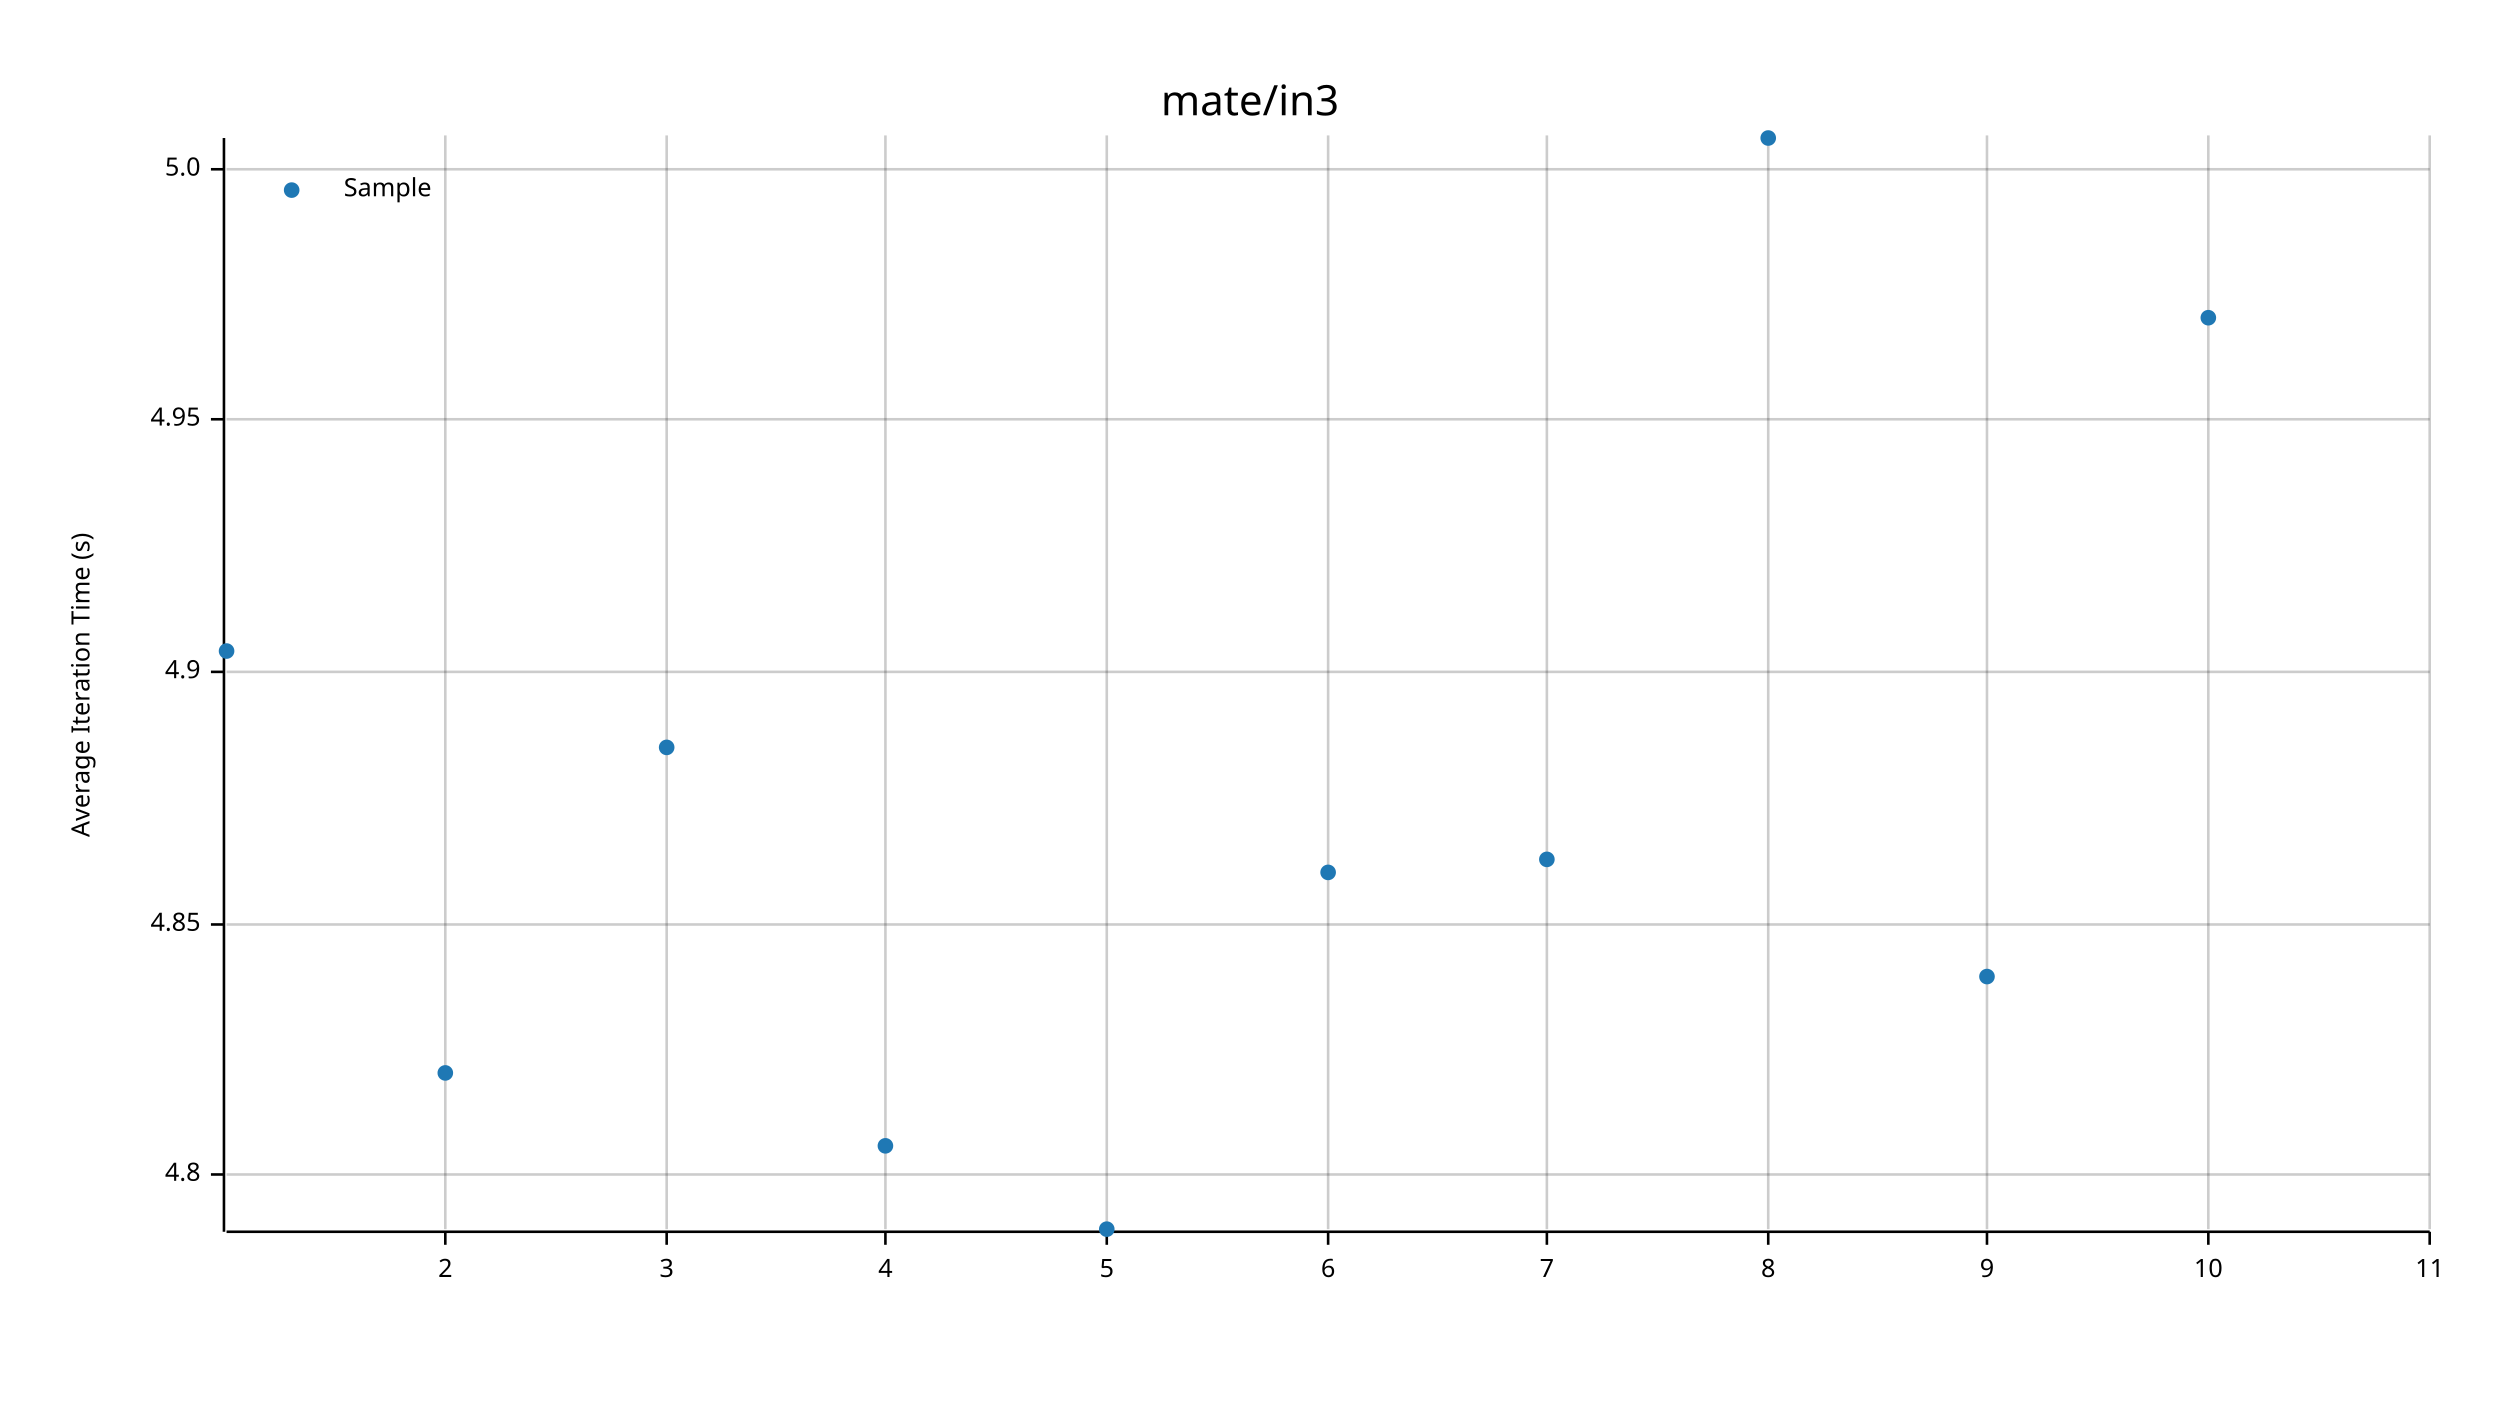
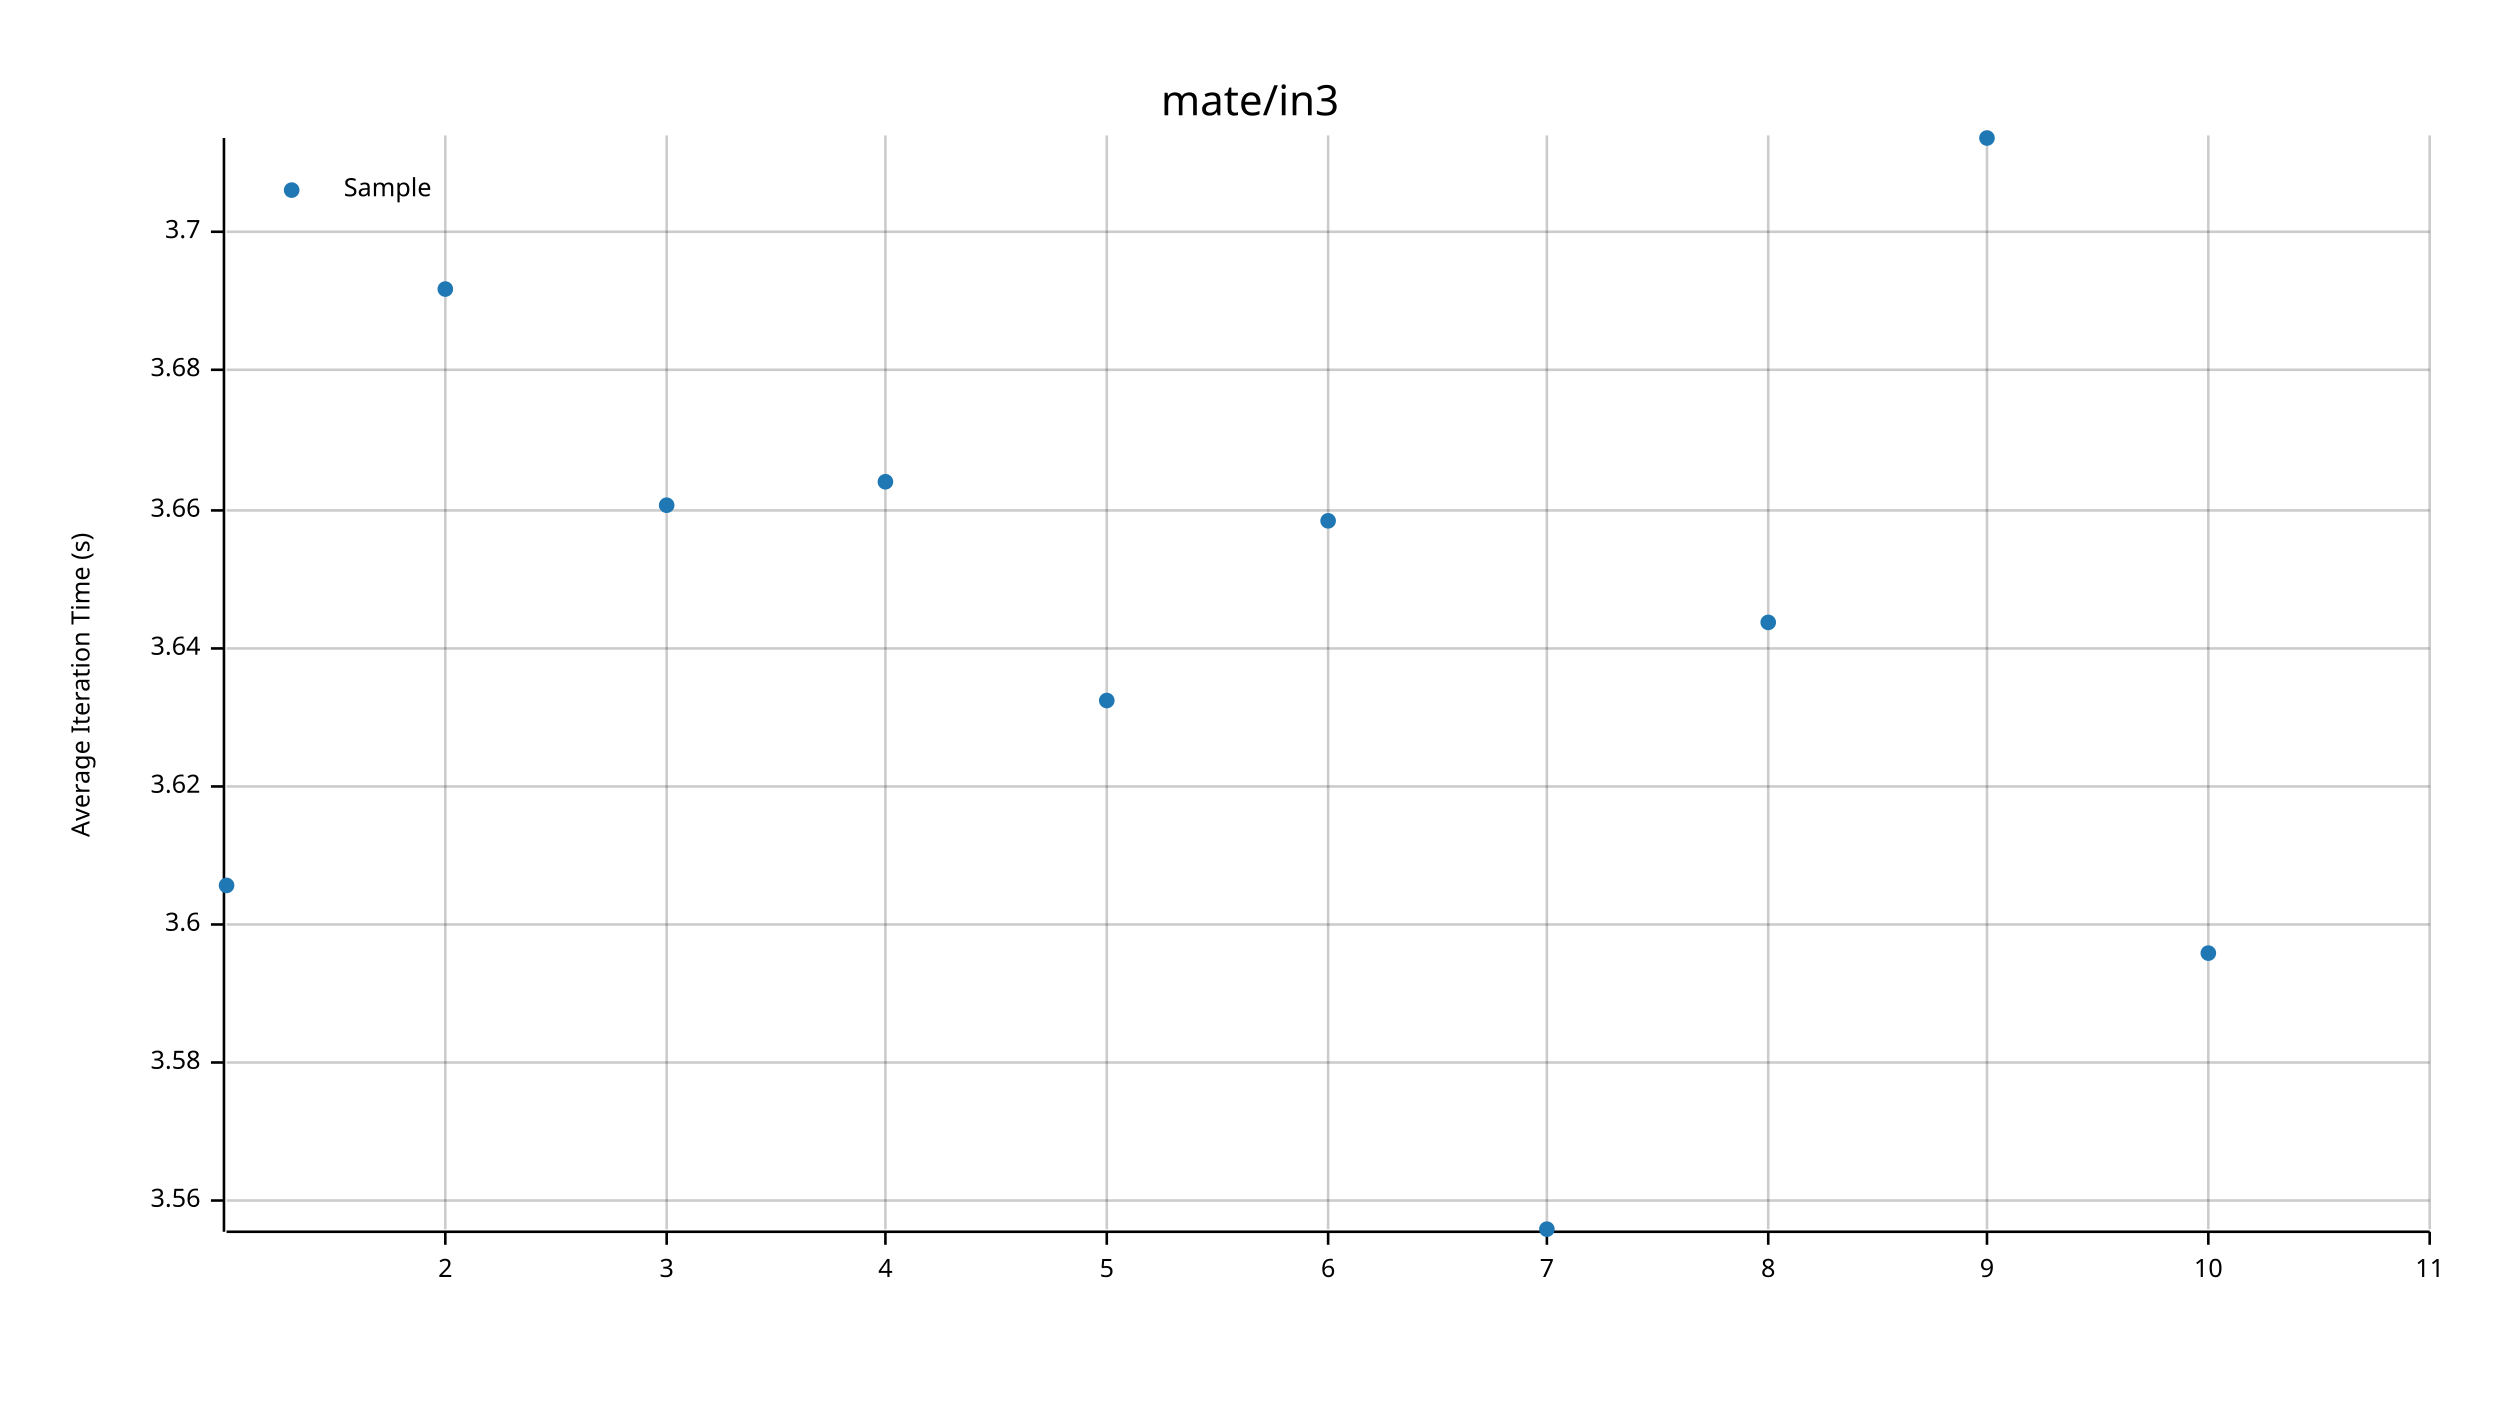
<svg xmlns="http://www.w3.org/2000/svg" width="960" height="540" viewBox="0 0 960 540">
  <text x="480" y="32" dy="0.76em" text-anchor="middle" font-family="sans-serif" font-size="16.129" opacity="1" fill="#000000">
mate/in3
</text>
  <text x="27" y="263" dy="0.76em" text-anchor="middle" font-family="sans-serif" font-size="9.677" opacity="1" fill="#000000" transform="rotate(270, 27, 263)">
Average Iteration Time (s)
</text>
  <line opacity="0.2" stroke="#000000" stroke-width="1" x1="171" y1="472" x2="171" y2="52" />
  <line opacity="0.2" stroke="#000000" stroke-width="1" x1="256" y1="472" x2="256" y2="52" />
  <line opacity="0.2" stroke="#000000" stroke-width="1" x1="340" y1="472" x2="340" y2="52" />
  <line opacity="0.2" stroke="#000000" stroke-width="1" x1="425" y1="472" x2="425" y2="52" />
  <line opacity="0.2" stroke="#000000" stroke-width="1" x1="510" y1="472" x2="510" y2="52" />
  <line opacity="0.2" stroke="#000000" stroke-width="1" x1="594" y1="472" x2="594" y2="52" />
  <line opacity="0.2" stroke="#000000" stroke-width="1" x1="679" y1="472" x2="679" y2="52" />
  <line opacity="0.2" stroke="#000000" stroke-width="1" x1="763" y1="472" x2="763" y2="52" />
  <line opacity="0.2" stroke="#000000" stroke-width="1" x1="848" y1="472" x2="848" y2="52" />
  <line opacity="0.2" stroke="#000000" stroke-width="1" x1="933" y1="472" x2="933" y2="52" />
-   <line opacity="0.2" stroke="#000000" stroke-width="1" x1="87" y1="451" x2="933" y2="451" />
+   <line opacity="0.2" stroke="#000000" stroke-width="1" x1="87" y1="461" x2="933" y2="461" />
+   <line opacity="0.2" stroke="#000000" stroke-width="1" x1="87" y1="408" x2="933" y2="408" />
  <line opacity="0.2" stroke="#000000" stroke-width="1" x1="87" y1="355" x2="933" y2="355" />
-   <line opacity="0.2" stroke="#000000" stroke-width="1" x1="87" y1="258" x2="933" y2="258" />
-   <line opacity="0.2" stroke="#000000" stroke-width="1" x1="87" y1="161" x2="933" y2="161" />
-   <line opacity="0.2" stroke="#000000" stroke-width="1" x1="87" y1="65" x2="933" y2="65" />
+   <line opacity="0.2" stroke="#000000" stroke-width="1" x1="87" y1="302" x2="933" y2="302" />
+   <line opacity="0.2" stroke="#000000" stroke-width="1" x1="87" y1="249" x2="933" y2="249" />
+   <line opacity="0.2" stroke="#000000" stroke-width="1" x1="87" y1="196" x2="933" y2="196" />
+   <line opacity="0.2" stroke="#000000" stroke-width="1" x1="87" y1="142" x2="933" y2="142" />
+   <line opacity="0.2" stroke="#000000" stroke-width="1" x1="87" y1="89" x2="933" y2="89" />
  <polyline fill="none" opacity="1" stroke="#000000" stroke-width="1" points="86,53 86,473 " />
-   <text x="77" y="451" dy="0.5ex" text-anchor="end" font-family="sans-serif" font-size="9.677" opacity="1" fill="#000000">
- 4.8
+   <text x="77" y="461" dy="0.5ex" text-anchor="end" font-family="sans-serif" font-size="9.677" opacity="1" fill="#000000">
+ 3.56
</text>
-   <polyline fill="none" opacity="1" stroke="#000000" stroke-width="1" points="81,451 86,451 " />
+   <polyline fill="none" opacity="1" stroke="#000000" stroke-width="1" points="81,461 86,461 " />
+   <text x="77" y="408" dy="0.5ex" text-anchor="end" font-family="sans-serif" font-size="9.677" opacity="1" fill="#000000">
+ 3.58
+ </text>
+   <polyline fill="none" opacity="1" stroke="#000000" stroke-width="1" points="81,408 86,408 " />
  <text x="77" y="355" dy="0.5ex" text-anchor="end" font-family="sans-serif" font-size="9.677" opacity="1" fill="#000000">
- 4.85
+ 3.6
</text>
  <polyline fill="none" opacity="1" stroke="#000000" stroke-width="1" points="81,355 86,355 " />
-   <text x="77" y="258" dy="0.5ex" text-anchor="end" font-family="sans-serif" font-size="9.677" opacity="1" fill="#000000">
- 4.9
+   <text x="77" y="302" dy="0.5ex" text-anchor="end" font-family="sans-serif" font-size="9.677" opacity="1" fill="#000000">
+ 3.62
</text>
-   <polyline fill="none" opacity="1" stroke="#000000" stroke-width="1" points="81,258 86,258 " />
-   <text x="77" y="161" dy="0.5ex" text-anchor="end" font-family="sans-serif" font-size="9.677" opacity="1" fill="#000000">
- 4.95
+   <polyline fill="none" opacity="1" stroke="#000000" stroke-width="1" points="81,302 86,302 " />
+   <text x="77" y="249" dy="0.5ex" text-anchor="end" font-family="sans-serif" font-size="9.677" opacity="1" fill="#000000">
+ 3.64
</text>
-   <polyline fill="none" opacity="1" stroke="#000000" stroke-width="1" points="81,161 86,161 " />
-   <text x="77" y="65" dy="0.5ex" text-anchor="end" font-family="sans-serif" font-size="9.677" opacity="1" fill="#000000">
- 5.0
+   <polyline fill="none" opacity="1" stroke="#000000" stroke-width="1" points="81,249 86,249 " />
+   <text x="77" y="196" dy="0.5ex" text-anchor="end" font-family="sans-serif" font-size="9.677" opacity="1" fill="#000000">
+ 3.66
</text>
-   <polyline fill="none" opacity="1" stroke="#000000" stroke-width="1" points="81,65 86,65 " />
+   <polyline fill="none" opacity="1" stroke="#000000" stroke-width="1" points="81,196 86,196 " />
+   <text x="77" y="142" dy="0.5ex" text-anchor="end" font-family="sans-serif" font-size="9.677" opacity="1" fill="#000000">
+ 3.68
+ </text>
+   <polyline fill="none" opacity="1" stroke="#000000" stroke-width="1" points="81,142 86,142 " />
+   <text x="77" y="89" dy="0.5ex" text-anchor="end" font-family="sans-serif" font-size="9.677" opacity="1" fill="#000000">
+ 3.7
+ </text>
+   <polyline fill="none" opacity="1" stroke="#000000" stroke-width="1" points="81,89 86,89 " />
  <polyline fill="none" opacity="1" stroke="#000000" stroke-width="1" points="87,473 933,473 " />
  <text x="171" y="483" dy="0.76em" text-anchor="middle" font-family="sans-serif" font-size="9.677" opacity="1" fill="#000000">
2
</text>
  <polyline fill="none" opacity="1" stroke="#000000" stroke-width="1" points="171,473 171,478 " />
  <text x="256" y="483" dy="0.76em" text-anchor="middle" font-family="sans-serif" font-size="9.677" opacity="1" fill="#000000">
3
</text>
  <polyline fill="none" opacity="1" stroke="#000000" stroke-width="1" points="256,473 256,478 " />
  <text x="340" y="483" dy="0.76em" text-anchor="middle" font-family="sans-serif" font-size="9.677" opacity="1" fill="#000000">
4
</text>
  <polyline fill="none" opacity="1" stroke="#000000" stroke-width="1" points="340,473 340,478 " />
  <text x="425" y="483" dy="0.76em" text-anchor="middle" font-family="sans-serif" font-size="9.677" opacity="1" fill="#000000">
5
</text>
  <polyline fill="none" opacity="1" stroke="#000000" stroke-width="1" points="425,473 425,478 " />
  <text x="510" y="483" dy="0.76em" text-anchor="middle" font-family="sans-serif" font-size="9.677" opacity="1" fill="#000000">
6
</text>
  <polyline fill="none" opacity="1" stroke="#000000" stroke-width="1" points="510,473 510,478 " />
  <text x="594" y="483" dy="0.76em" text-anchor="middle" font-family="sans-serif" font-size="9.677" opacity="1" fill="#000000">
7
</text>
  <polyline fill="none" opacity="1" stroke="#000000" stroke-width="1" points="594,473 594,478 " />
  <text x="679" y="483" dy="0.76em" text-anchor="middle" font-family="sans-serif" font-size="9.677" opacity="1" fill="#000000">
8
</text>
  <polyline fill="none" opacity="1" stroke="#000000" stroke-width="1" points="679,473 679,478 " />
  <text x="763" y="483" dy="0.76em" text-anchor="middle" font-family="sans-serif" font-size="9.677" opacity="1" fill="#000000">
9
</text>
  <polyline fill="none" opacity="1" stroke="#000000" stroke-width="1" points="763,473 763,478 " />
  <text x="848" y="483" dy="0.76em" text-anchor="middle" font-family="sans-serif" font-size="9.677" opacity="1" fill="#000000">
10
</text>
  <polyline fill="none" opacity="1" stroke="#000000" stroke-width="1" points="848,473 848,478 " />
  <text x="933" y="483" dy="0.76em" text-anchor="middle" font-family="sans-serif" font-size="9.677" opacity="1" fill="#000000">
11
</text>
  <polyline fill="none" opacity="1" stroke="#000000" stroke-width="1" points="933,473 933,478 " />
-   <circle cx="87" cy="250" r="3" opacity="1" fill="#1F78B4" stroke="none" />
-   <circle cx="171" cy="412" r="3" opacity="1" fill="#1F78B4" stroke="none" />
-   <circle cx="256" cy="287" r="3" opacity="1" fill="#1F78B4" stroke="none" />
-   <circle cx="340" cy="440" r="3" opacity="1" fill="#1F78B4" stroke="none" />
-   <circle cx="425" cy="472" r="3" opacity="1" fill="#1F78B4" stroke="none" />
-   <circle cx="510" cy="335" r="3" opacity="1" fill="#1F78B4" stroke="none" />
-   <circle cx="594" cy="330" r="3" opacity="1" fill="#1F78B4" stroke="none" />
-   <circle cx="679" cy="53" r="3" opacity="1" fill="#1F78B4" stroke="none" />
-   <circle cx="763" cy="375" r="3" opacity="1" fill="#1F78B4" stroke="none" />
-   <circle cx="848" cy="122" r="3" opacity="1" fill="#1F78B4" stroke="none" />
+   <circle cx="87" cy="340" r="3" opacity="1" fill="#1F78B4" stroke="none" />
+   <circle cx="171" cy="111" r="3" opacity="1" fill="#1F78B4" stroke="none" />
+   <circle cx="256" cy="194" r="3" opacity="1" fill="#1F78B4" stroke="none" />
+   <circle cx="340" cy="185" r="3" opacity="1" fill="#1F78B4" stroke="none" />
+   <circle cx="425" cy="269" r="3" opacity="1" fill="#1F78B4" stroke="none" />
+   <circle cx="510" cy="200" r="3" opacity="1" fill="#1F78B4" stroke="none" />
+   <circle cx="594" cy="472" r="3" opacity="1" fill="#1F78B4" stroke="none" />
+   <circle cx="679" cy="239" r="3" opacity="1" fill="#1F78B4" stroke="none" />
+   <circle cx="763" cy="53" r="3" opacity="1" fill="#1F78B4" stroke="none" />
+   <circle cx="848" cy="366" r="3" opacity="1" fill="#1F78B4" stroke="none" />
  <text x="132" y="68" dy="0.76em" text-anchor="start" font-family="sans-serif" font-size="9.677" opacity="1" fill="#000000">
Sample
</text>
  <circle cx="112" cy="73" r="3" opacity="1" fill="#1F78B4" stroke="none" />
</svg>
